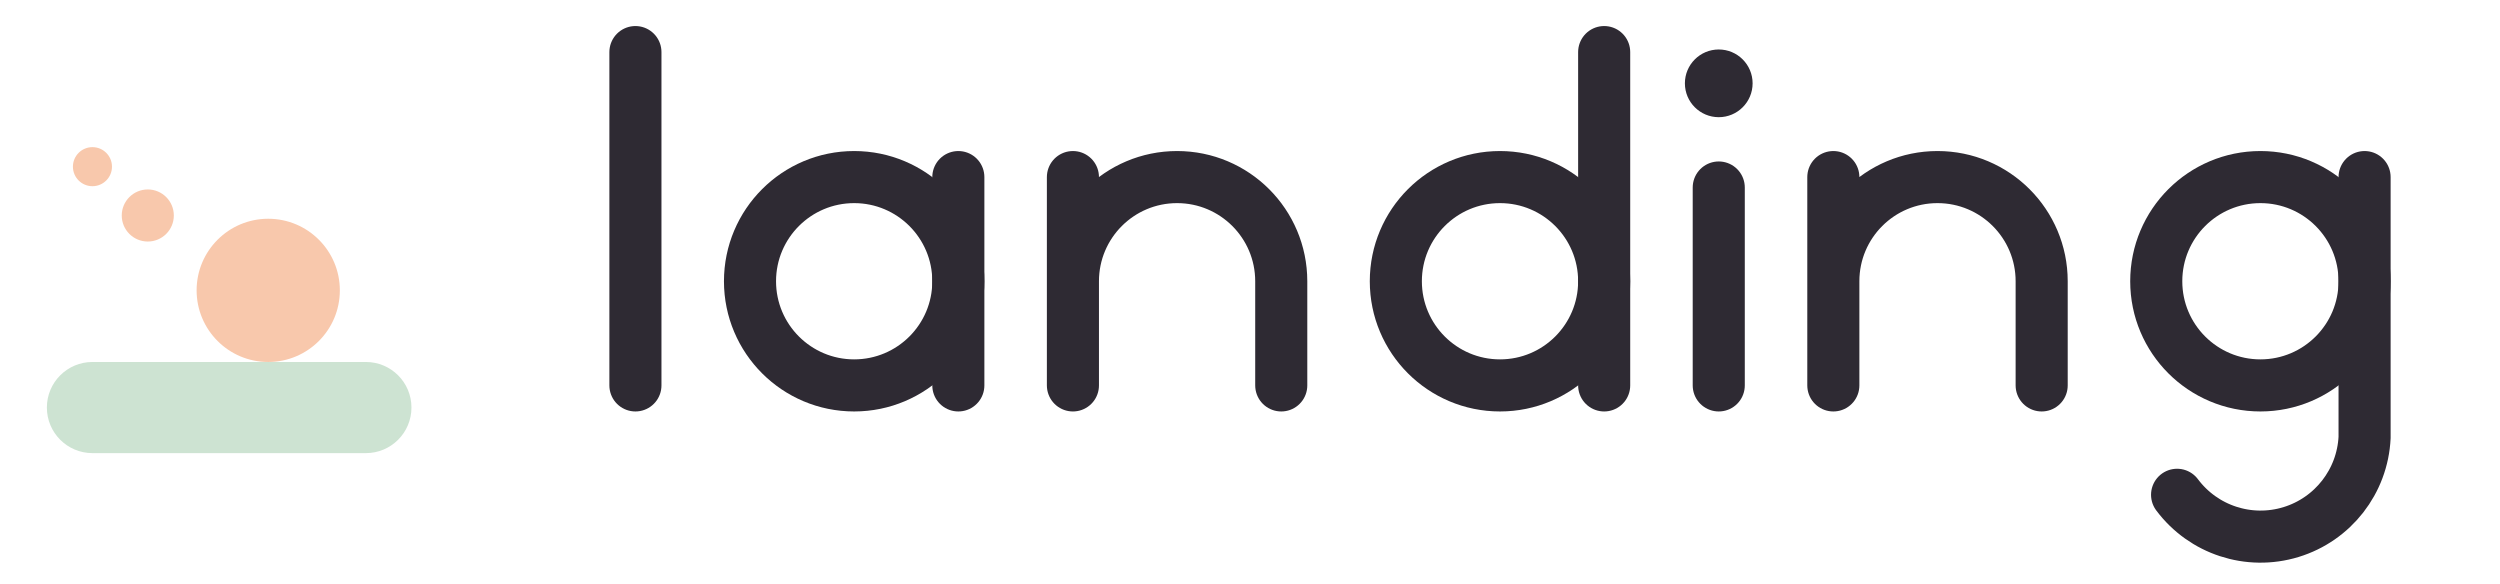
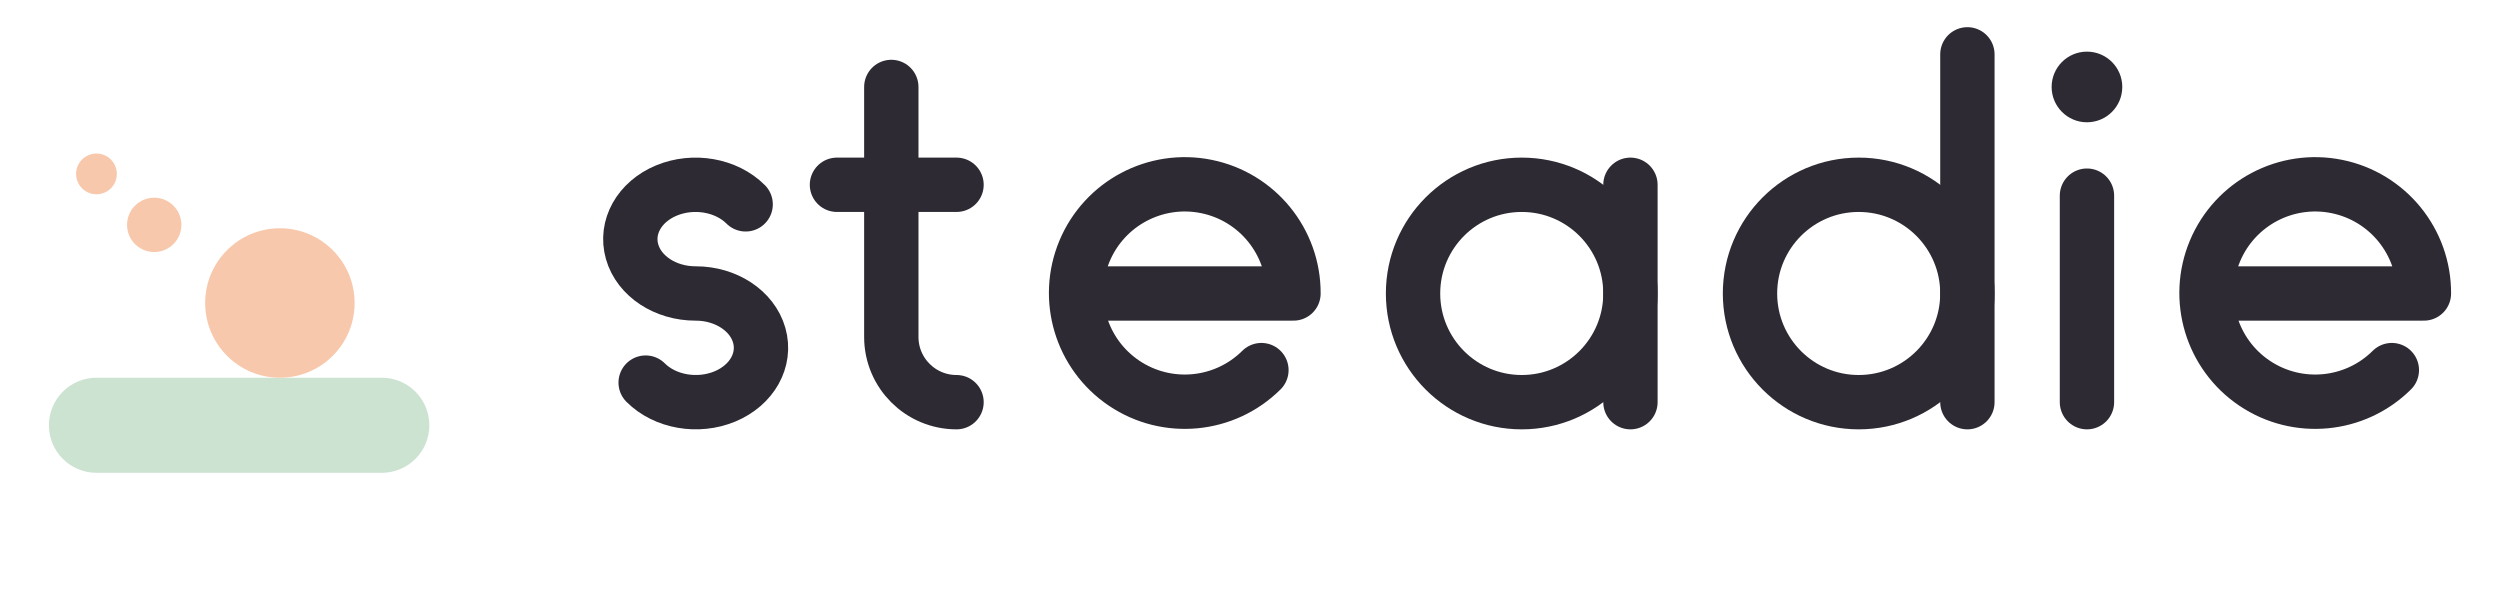
- <svg xmlns="http://www.w3.org/2000/svg" viewBox="0 0 480 112" width="480" height="112">
+ <svg xmlns="http://www.w3.org/2000/svg" viewBox="0 0 460 112" width="460" height="112">
  <defs>
    <clipPath id="h">
      <rect x="0" y="0" width="64" height="52" />
    </clipPath>
  </defs>
  <g transform="translate(4 22) scale(1.25)">
    <g clip-path="url(#h)">
      <rect x="4" y="38" width="56" height="14" rx="7" fill="#CDE3D2" />
      <rect x="27" y="16" width="22" height="22" rx="11" fill="#F8C8AC" />
      <rect x="8" y="5" width="6" height="6" rx="3" fill="#F8C8AC" />
      <rect x="15.5" y="11.5" width="8" height="8" rx="4" fill="#F8C8AC" />
    </g>
  </g>
  <g transform="translate(112 4)">
    <g fill="none" stroke="#2E2A33" stroke-width="10" stroke-linecap="round" stroke-linejoin="round">
-       <path d="M10 6V70" />
-       <circle cx="52" cy="50" r="20" />
-       <path d="M72 30V70" />
-       <path d="M94 30V70M94 50a20 20 0 0 1 40 0V70" />
-       <circle cx="176" cy="50" r="20" />
-       <path d="M196 6V70" />
-       <path d="M218 32V70" />
-       <path d="M240 30V70M240 50a20 20 0 0 1 40 0V70" />
-       <circle cx="322" cy="50" r="20" />
-       <path d="M342 30V80a20 20 0 0 1-36 11" />
+       <path d="M25.2 33.6A12 10 0 1 0 16 50A12 10 0 1 1 6.8 66.4" />
+       <path d="M52 12V58a12 12 0 0 0 12 12M42 30H64" />
+       <path d="M86 50H126A20 20 0 1 0 120.1 64.1" />
+       <circle cx="168" cy="50" r="20" />
+       <path d="M188 30V70" />
+       <circle cx="230" cy="50" r="20" />
+       <path d="M250 6V70" />
+       <path d="M272 32V70" />
+       <path d="M294 50H334A20 20 0 1 0 328.1 64.1" />
    </g>
-     <circle cx="218" cy="12" r="6.5" fill="#2E2A33" />
+     <circle cx="272" cy="12" r="6.5" fill="#2E2A33" />
  </g>
</svg>
